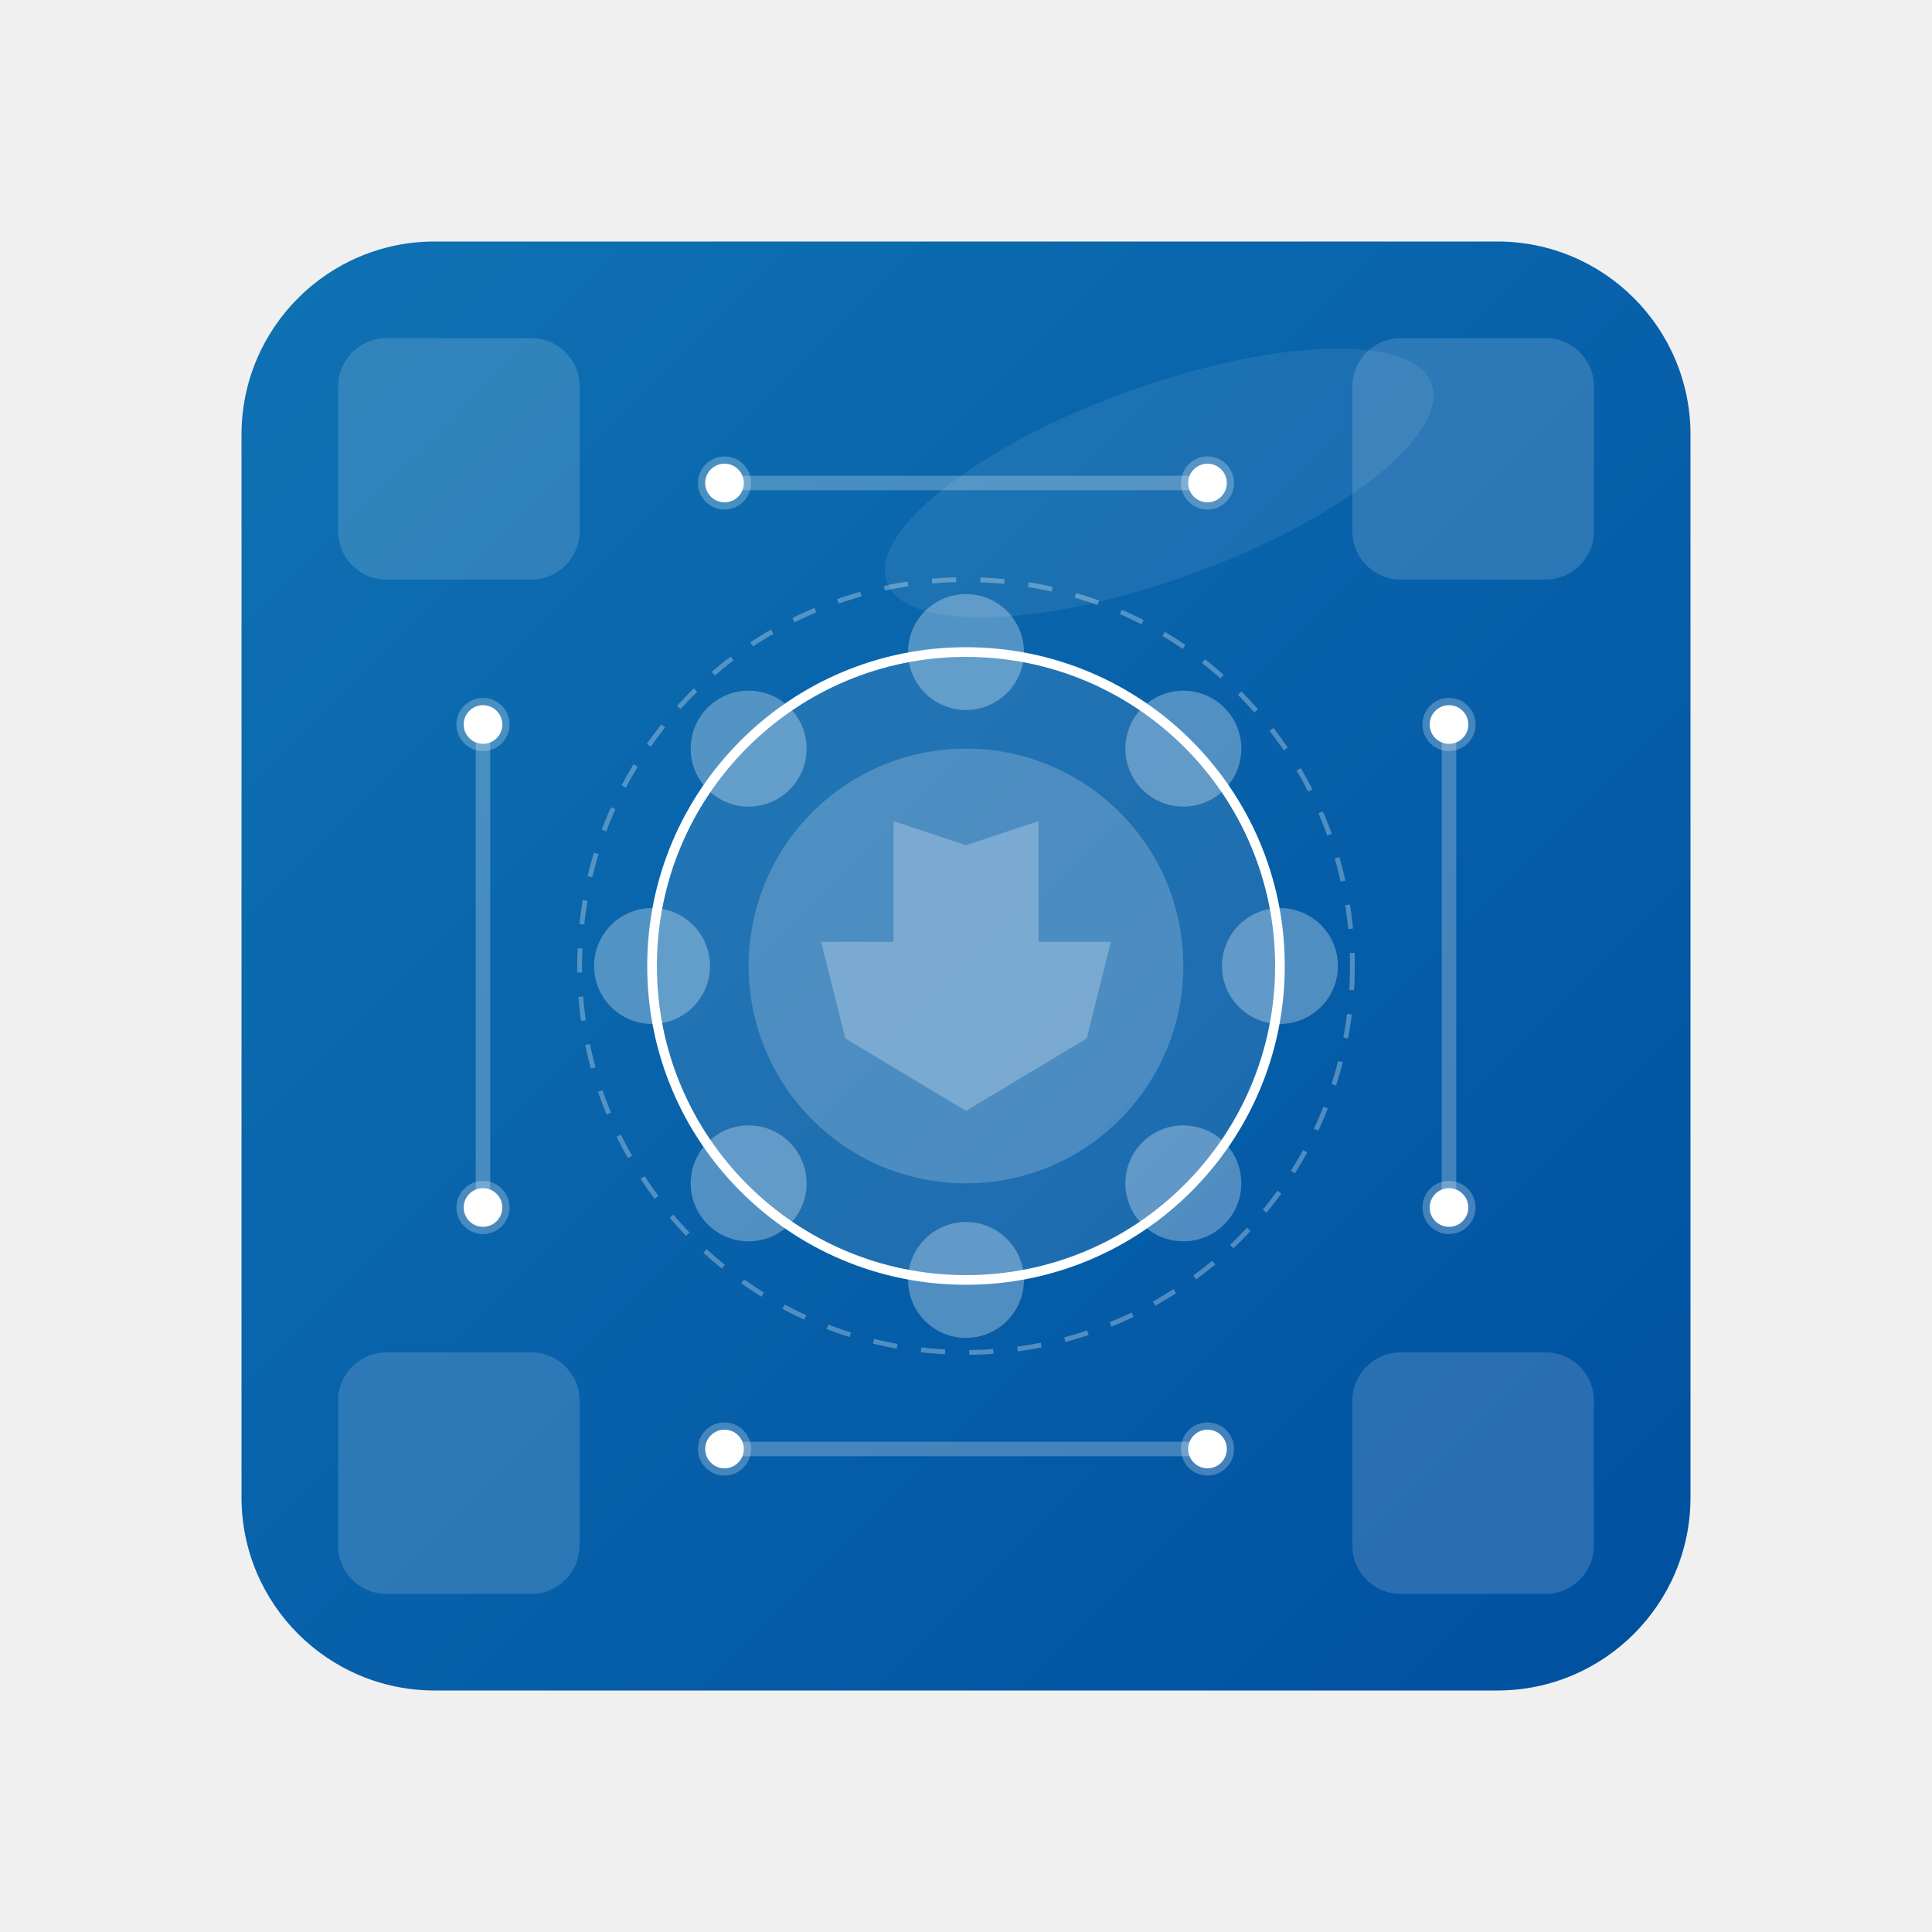
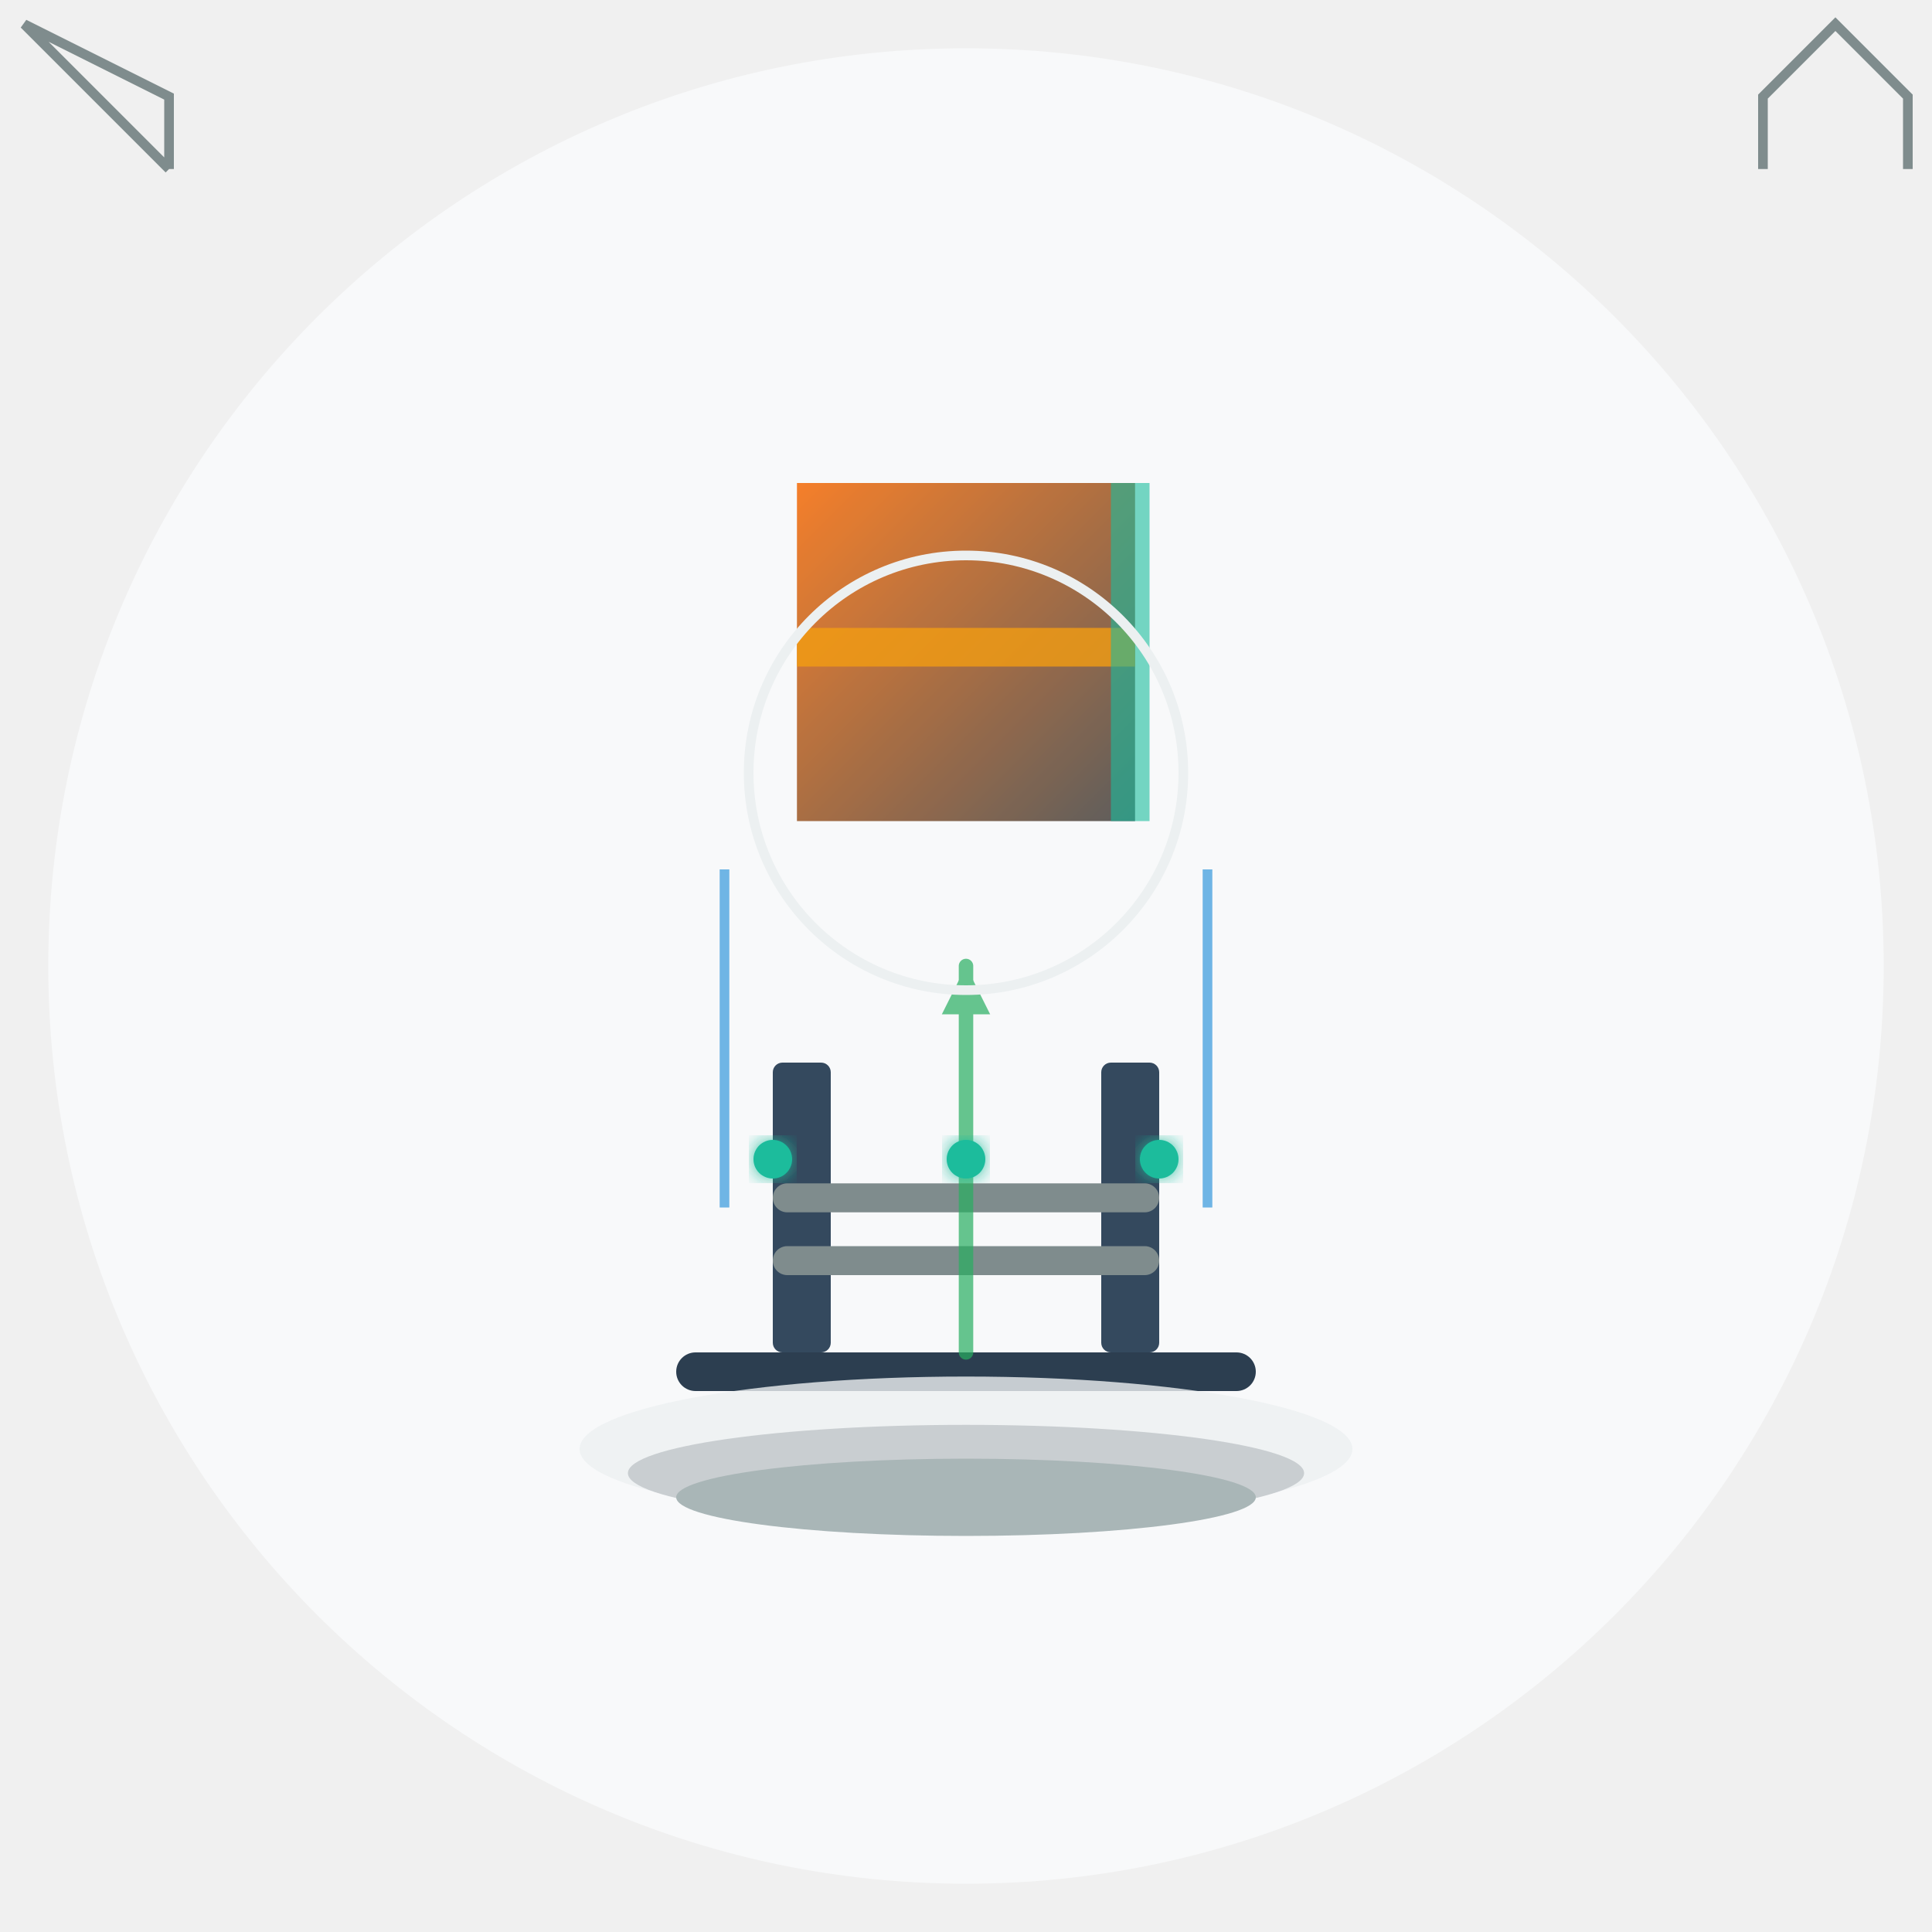
- <svg xmlns="http://www.w3.org/2000/svg" viewBox="0 0 400 400" id="sap-basis-logo">
+ <svg xmlns="http://www.w3.org/2000/svg" viewBox="0 0 400 400" width="400" height="400">
  <defs>
-     <linearGradient id="baseGradient" x1="0%" y1="0%" x2="100%" y2="100%">
-       <stop offset="0%" style="stop-color:#0F72B3;stop-opacity:1" />
-       <stop offset="100%" style="stop-color:#0050A0;stop-opacity:1" />
+     <linearGradient id="techGradient" x1="0%" y1="0%" x2="100%" y2="100%">
+       <stop offset="0%" style="stop-color:#f47920;stop-opacity:1" />
+       <stop offset="100%" style="stop-color:#555555;stop-opacity:1" />
    </linearGradient>
-     <linearGradient id="techGradient" x1="0%" y1="0%" x2="100%" y2="100%">
-       <stop offset="0%" style="stop-color:#E8F4F8;stop-opacity:1" />
-       <stop offset="100%" style="stop-color:#B8D9E8;stop-opacity:1" />
-     </linearGradient>
+     <filter id="glow">
+       <feGaussianBlur stdDeviation="2" result="coloredBlur" />
+       <feMerge>
+         <feMergeNode in="coloredBlur" />
+         <feMergeNode in="SourceGraphic" />
+       </feMerge>
+     </filter>
  </defs>
-   <g id="sap-base">
-     <rect x="50" y="50" width="300" height="300" rx="40" ry="40" fill="url(#baseGradient)" />
+   <circle cx="200" cy="200" r="190" fill="#f8f9fa" />
+   <g id="foundation">
+     <rect x="140" y="280" width="120" height="8" rx="4" fill="#2c3e50" />
+     <rect x="160" y="220" width="12" height="60" rx="2" fill="#34495e" />
+     <rect x="228" y="220" width="12" height="60" rx="2" fill="#34495e" />
+     <rect x="160" y="245" width="80" height="6" rx="3" fill="#7f8c8d" />
+     <rect x="160" y="258" width="80" height="6" rx="3" fill="#7f8c8d" />
  </g>
-   <g id="corner-accent">
-     <rect x="70" y="70" width="50" height="50" rx="10" ry="10" fill="#FFFFFF" fill-opacity="0.15" />
-     <rect x="280" y="70" width="50" height="50" rx="10" ry="10" fill="#FFFFFF" fill-opacity="0.15" />
-     <rect x="70" y="280" width="50" height="50" rx="10" ry="10" fill="#FFFFFF" fill-opacity="0.15" />
-     <rect x="280" y="280" width="50" height="50" rx="10" ry="10" fill="#FFFFFF" fill-opacity="0.15" />
+   <g id="sapShape" transform="translate(200,140)">
+     <polygon points="-35,30 -35,-40 35,-40 35,30" fill="url(#techGradient)" opacity="0.95" />
+     <rect x="-35" y="-10" width="70" height="8" fill="#f39c12" opacity="0.8" />
+     <rect x="30" y="-40" width="8" height="70" fill="#1abc9c" opacity="0.6" />
  </g>
-   <g id="central-gear" transform="translate(200, 200)">
-     <circle cx="0" cy="0" r="65" fill="#FFFFFF" fill-opacity="0.1" stroke="#FFFFFF" stroke-width="2" />
-     <circle cx="0" cy="0" r="45" fill="#FFFFFF" fill-opacity="0.2" />
-     <g id="gear-teeth">
-       <circle cx="0" cy="-65" r="12" fill="#FFFFFF" fill-opacity="0.3" />
-       <circle cx="0" cy="65" r="12" fill="#FFFFFF" fill-opacity="0.3" />
-       <circle cx="-65" cy="0" r="12" fill="#FFFFFF" fill-opacity="0.3" />
-       <circle cx="65" cy="0" r="12" fill="#FFFFFF" fill-opacity="0.3" />
-       <circle cx="-45" cy="-45" r="12" fill="#FFFFFF" fill-opacity="0.3" />
-       <circle cx="45" cy="-45" r="12" fill="#FFFFFF" fill-opacity="0.3" />
-       <circle cx="-45" cy="45" r="12" fill="#FFFFFF" fill-opacity="0.3" />
-       <circle cx="45" cy="45" r="12" fill="#FFFFFF" fill-opacity="0.3" />
-     </g>
-     <path d="M 0,-25 L 15,-30 L 15,-5 L 30,-5 L 25,15 L 0,30 L -25,15 L -30,-5 L -15,-5 L -15,-30 Z" fill="#FFFFFF" fill-opacity="0.25" />
+   <g id="supportSignals" opacity="0.7">
+     <line x1="200" y1="280" x2="200" y2="200" stroke="#27ae60" stroke-width="3" stroke-linecap="round" />
+     <polygon points="200,200 195,210 205,210" fill="#27ae60" />
+     <line x1="150" y1="250" x2="150" y2="180" stroke="#3498db" stroke-width="2" />
+     <line x1="250" y1="250" x2="250" y2="180" stroke="#3498db" stroke-width="2" />
  </g>
-   <g id="infrastructure-lines" stroke="#FFFFFF" stroke-opacity="0.25" stroke-width="3" fill="none">
-     <line x1="100" y1="150" x2="100" y2="250" />
-     <line x1="300" y1="150" x2="300" y2="250" />
-     <line x1="150" y1="100" x2="250" y2="100" />
-     <line x1="150" y1="300" x2="250" y2="300" />
-     <circle cx="100" cy="150" r="4" fill="#FFFFFF" />
-     <circle cx="300" cy="150" r="4" fill="#FFFFFF" />
-     <circle cx="150" cy="100" r="4" fill="#FFFFFF" />
-     <circle cx="250" cy="100" r="4" fill="#FFFFFF" />
-     <circle cx="100" cy="250" r="4" fill="#FFFFFF" />
-     <circle cx="300" cy="250" r="4" fill="#FFFFFF" />
-     <circle cx="150" cy="300" r="4" fill="#FFFFFF" />
-     <circle cx="250" cy="300" r="4" fill="#FFFFFF" />
+   <g id="platform" opacity="0.8">
+     <ellipse cx="200" cy="300" rx="80" ry="15" fill="#ecf0f1" />
+     <ellipse cx="200" cy="305" rx="70" ry="10" fill="#bdc3c7" />
+     <ellipse cx="200" cy="310" rx="60" ry="8" fill="#95a5a6" />
  </g>
-   <circle cx="200" cy="200" r="80" fill="none" stroke="#FFFFFF" stroke-width="1" stroke-opacity="0.3" stroke-dasharray="5,5" />
-   <ellipse cx="240" cy="100" rx="60" ry="20" fill="#FFFFFF" fill-opacity="0.08" transform="rotate(-20 240 100)" />
+   <g id="nodes">
+     <circle cx="160" cy="240" r="4" fill="#1abc9c" filter="url(#glow)" />
+     <circle cx="200" cy="240" r="4" fill="#1abc9c" filter="url(#glow)" />
+     <circle cx="240" cy="240" r="4" fill="#1abc9c" filter="url(#glow)" />
+   </g>
+   <circle cx="200" cy="160" r="45" stroke="#ecf0f1" stroke-width="2" fill="none" />
+   <path d="M 365 35 L 365 20 L 380 5 L 395 20 L 395 35" fill="none" stroke="#7f8c8d" stroke-width="2" />
+   <path d="M 35 35 L 35 20 L 5 5 L 20 20 L 35 35" fill="none" stroke="#7f8c8d" stroke-width="2" />
</svg>
